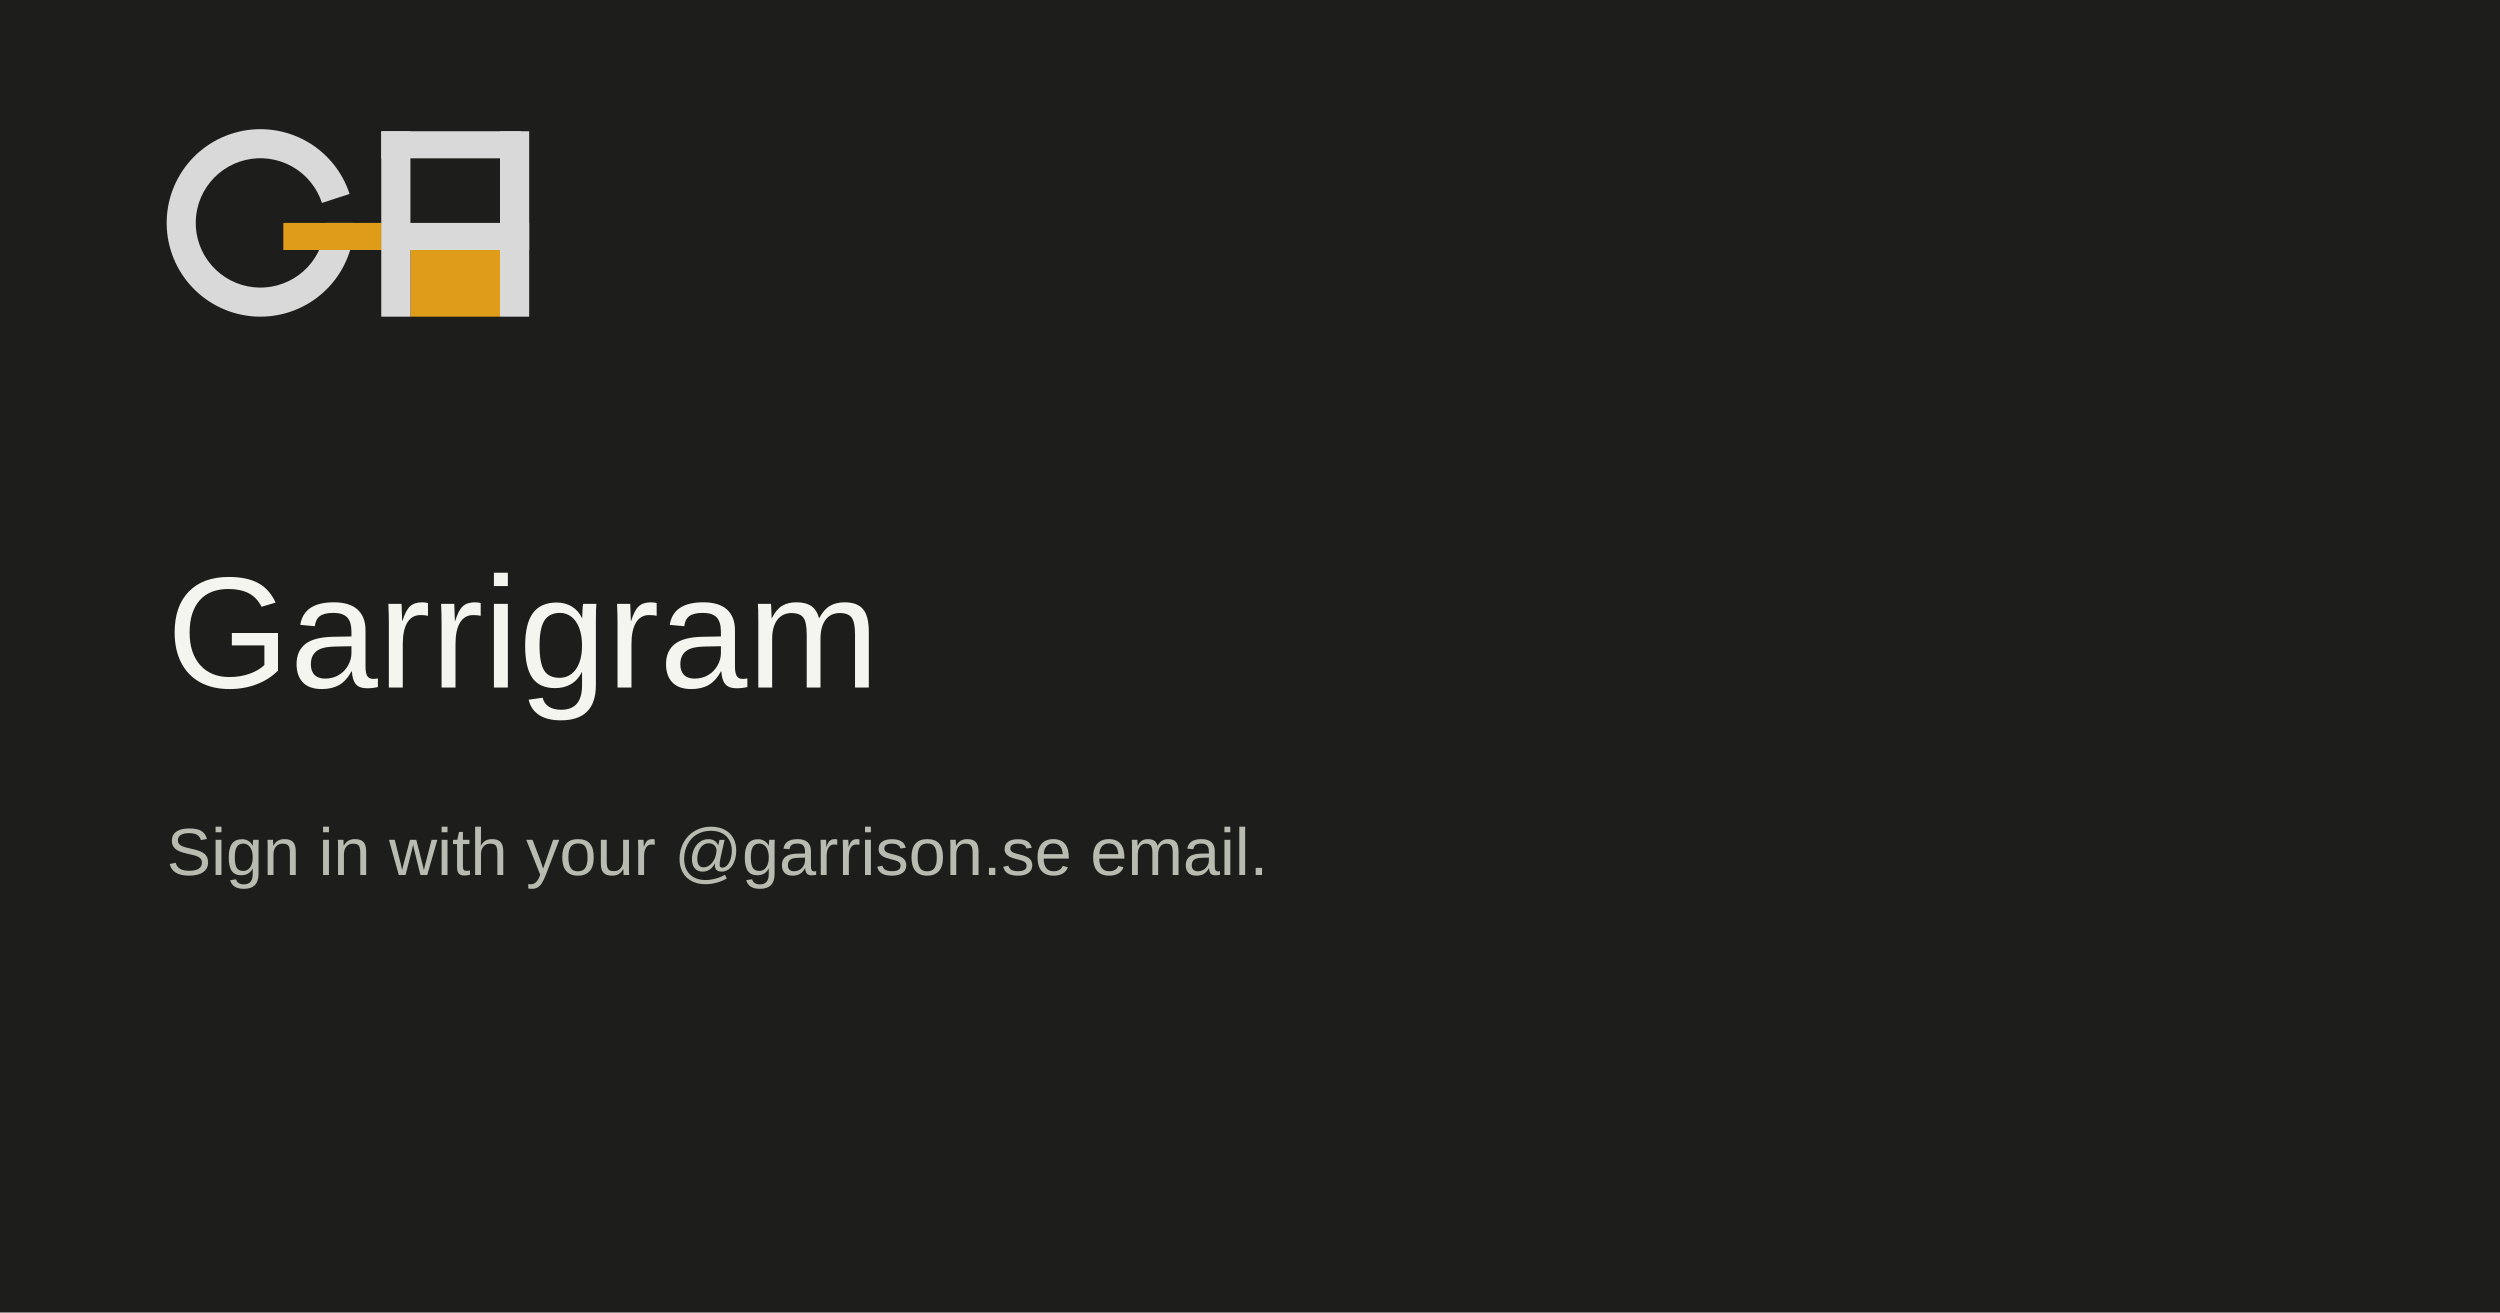
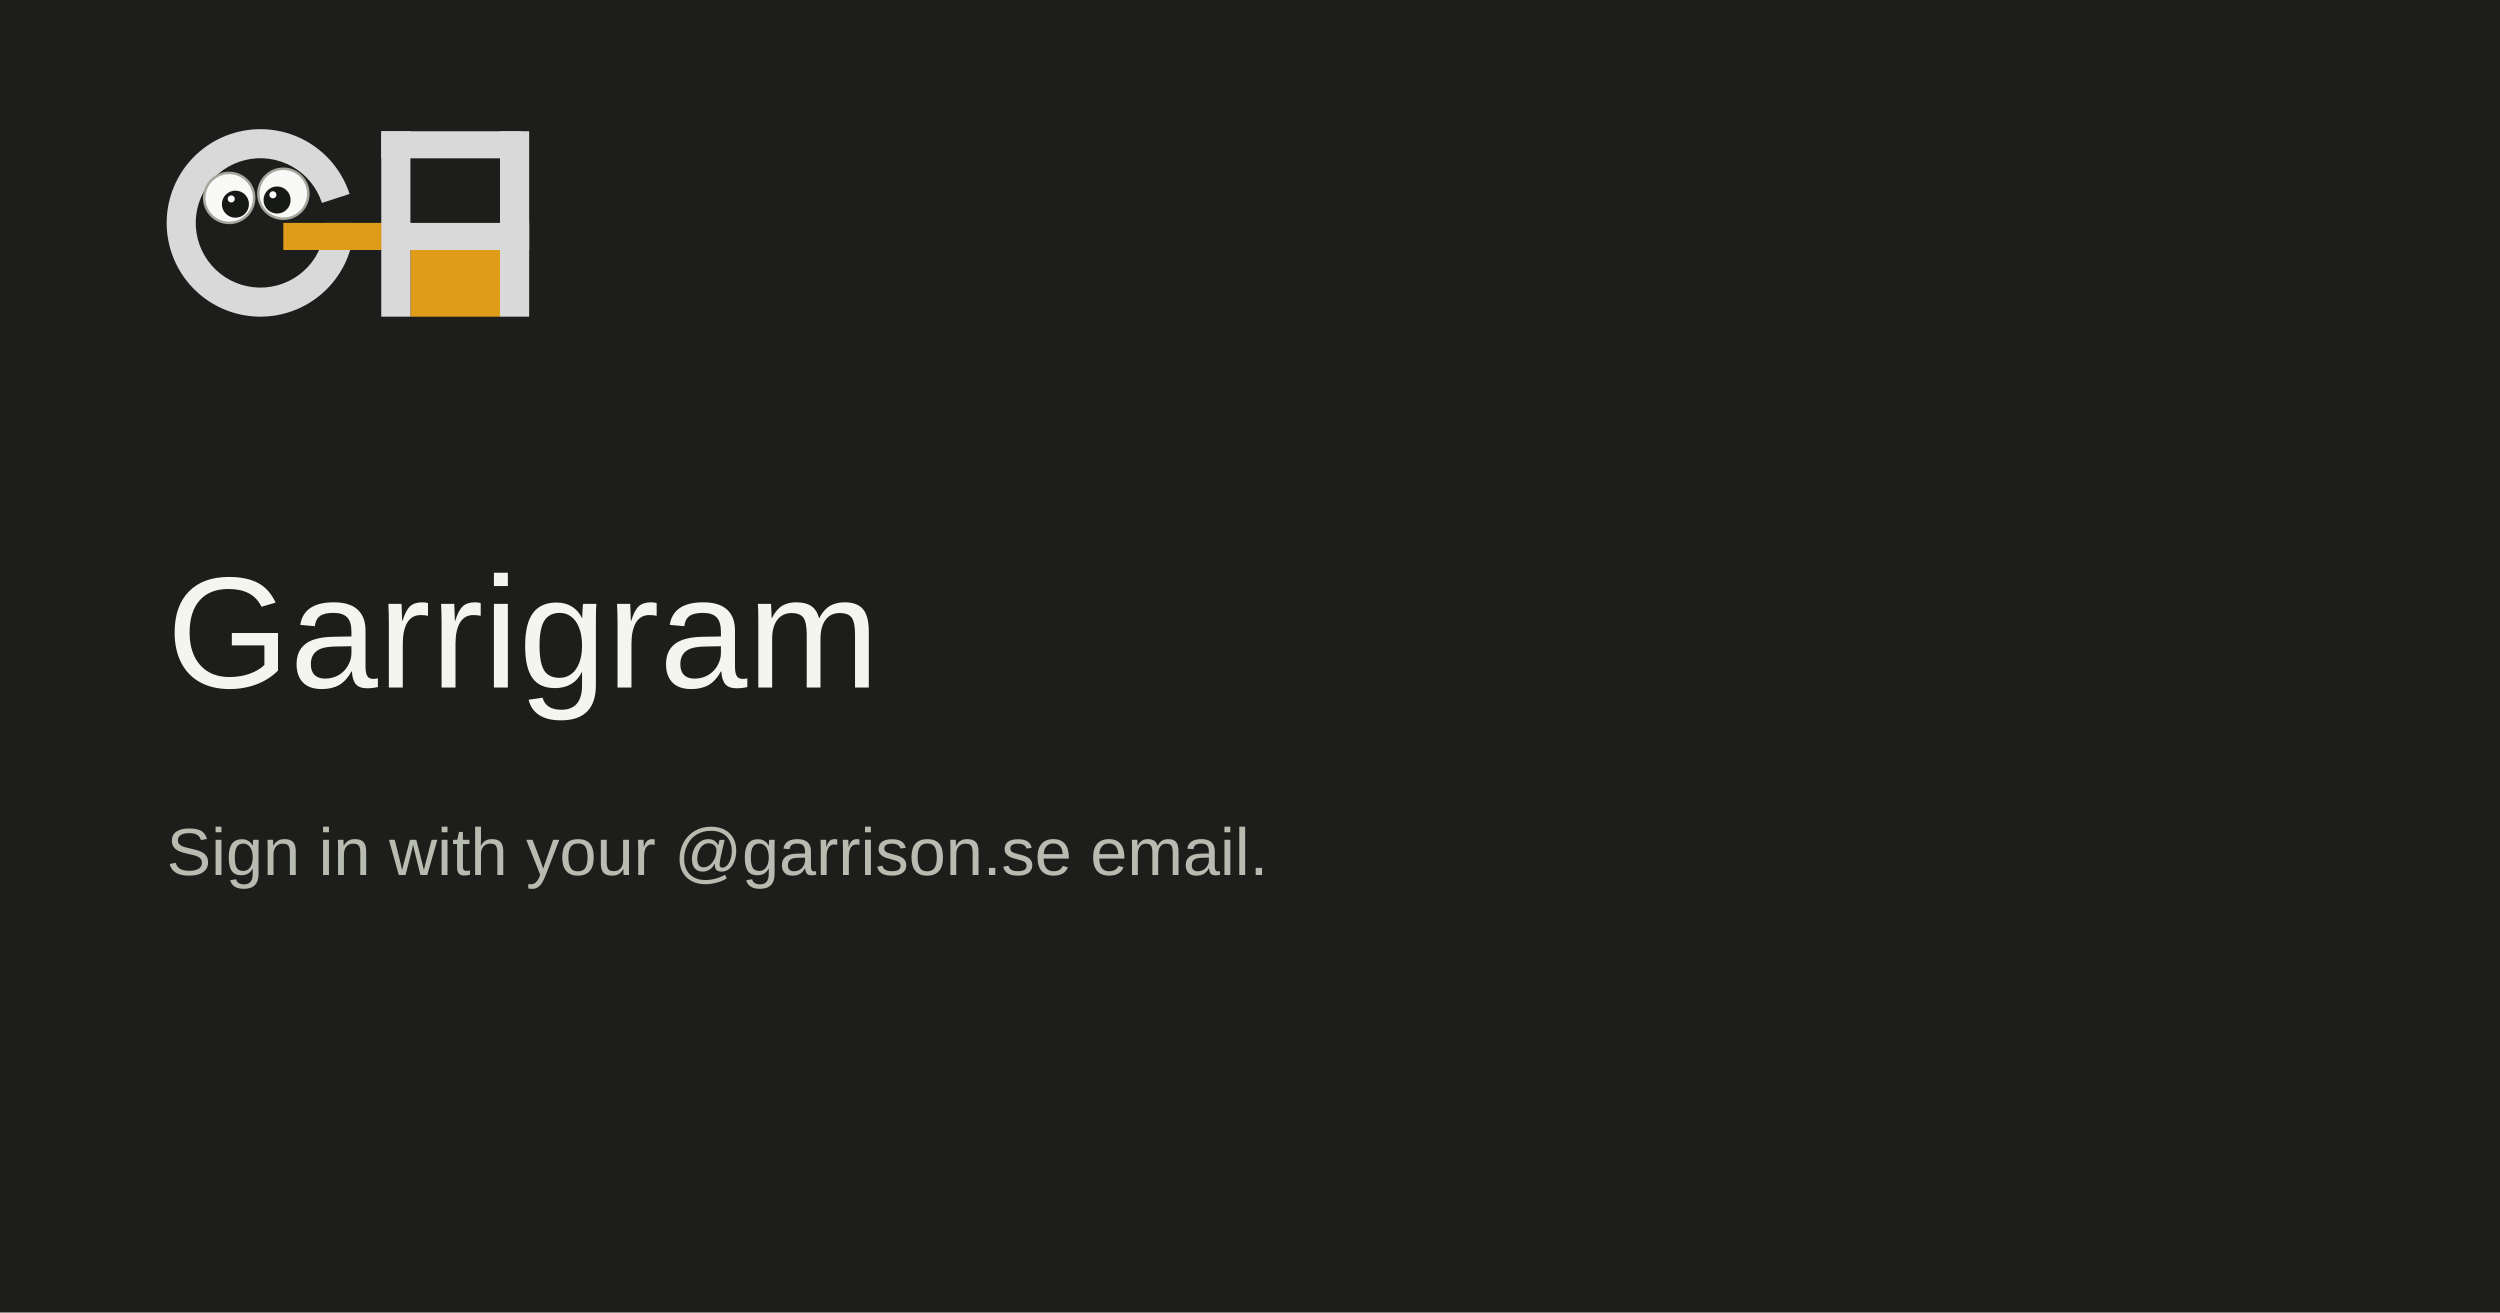
<svg xmlns="http://www.w3.org/2000/svg" width="1200" height="630" viewBox="0 0 1200 630">
  <rect width="1200" height="630" fill="#1d1e1b" />
  <g transform="translate(80 62)">
    <rect x="117" y="57" width="43" height="33" fill="#DE9C19" />
    <path d="M160 1H174V90H160V1Z" fill="#D9D9D9" />
    <path d="M103 1H117V90H103V1Z" fill="#D9D9D9" />
    <path d="M103 45H174V58H103V45Z" fill="#D9D9D9" />
    <path d="M103 1H170V14H103V1Z" fill="#D9D9D9" />
    <path d="M90 45C90 56.324 85.731 67.231 78.045 75.546C70.358 83.861 59.819 88.973 48.531 89.861C37.242 90.75 26.034 87.35 17.141 80.339C8.248 73.329 2.326 63.224 0.554 52.04C-1.217 40.855 1.293 29.415 7.584 19.999C13.875 10.584 23.484 3.887 34.495 1.243C45.506 -1.4 57.108 0.205 66.988 5.738C76.868 11.271 84.299 20.325 87.798 31.094L74.53 35.405C72.116 27.974 66.989 21.727 60.172 17.909C53.355 14.091 45.349 12.984 37.752 14.808C30.154 16.632 23.524 21.253 19.183 27.75C14.842 34.246 13.11 42.14 14.332 49.857C15.555 57.575 19.641 64.547 25.777 69.384C31.913 74.221 39.647 76.567 47.436 75.954C55.225 75.341 62.497 71.814 67.801 66.077C73.105 60.339 76.05 52.813 76.05 45H90Z" fill="#D9D9D9" />
    <rect x="56" y="45" width="47" height="13" fill="#DE9C19" />
+     <g id="googly-eyes">
+       <circle cx="30" cy="33" r="12" fill="#F9FAF7" stroke="#A4A79C" stroke-width="1.2" />
+       <circle cx="56" cy="31" r="12" fill="#F9FAF7" stroke="#A4A79C" stroke-width="1.2" />
+       <circle cx="33" cy="36" r="6.5" fill="#171916" />
+       <circle cx="53" cy="34" r="6.5" fill="#171916" />
+       <circle cx="31" cy="33.5" r="1.7" fill="white" />
+       <circle cx="51" cy="31.5" r="1.7" fill="white" />
+     </g>
  </g>
  <text x="80" y="330" fill="#f4f5ef" font-family="Arial,sans-serif" font-size="76">Garrigram</text>
  <text x="80" y="420" fill="#b8bcb0" font-family="Arial,sans-serif" font-size="32">Sign in with your @garrison.se email.</text>
</svg>
